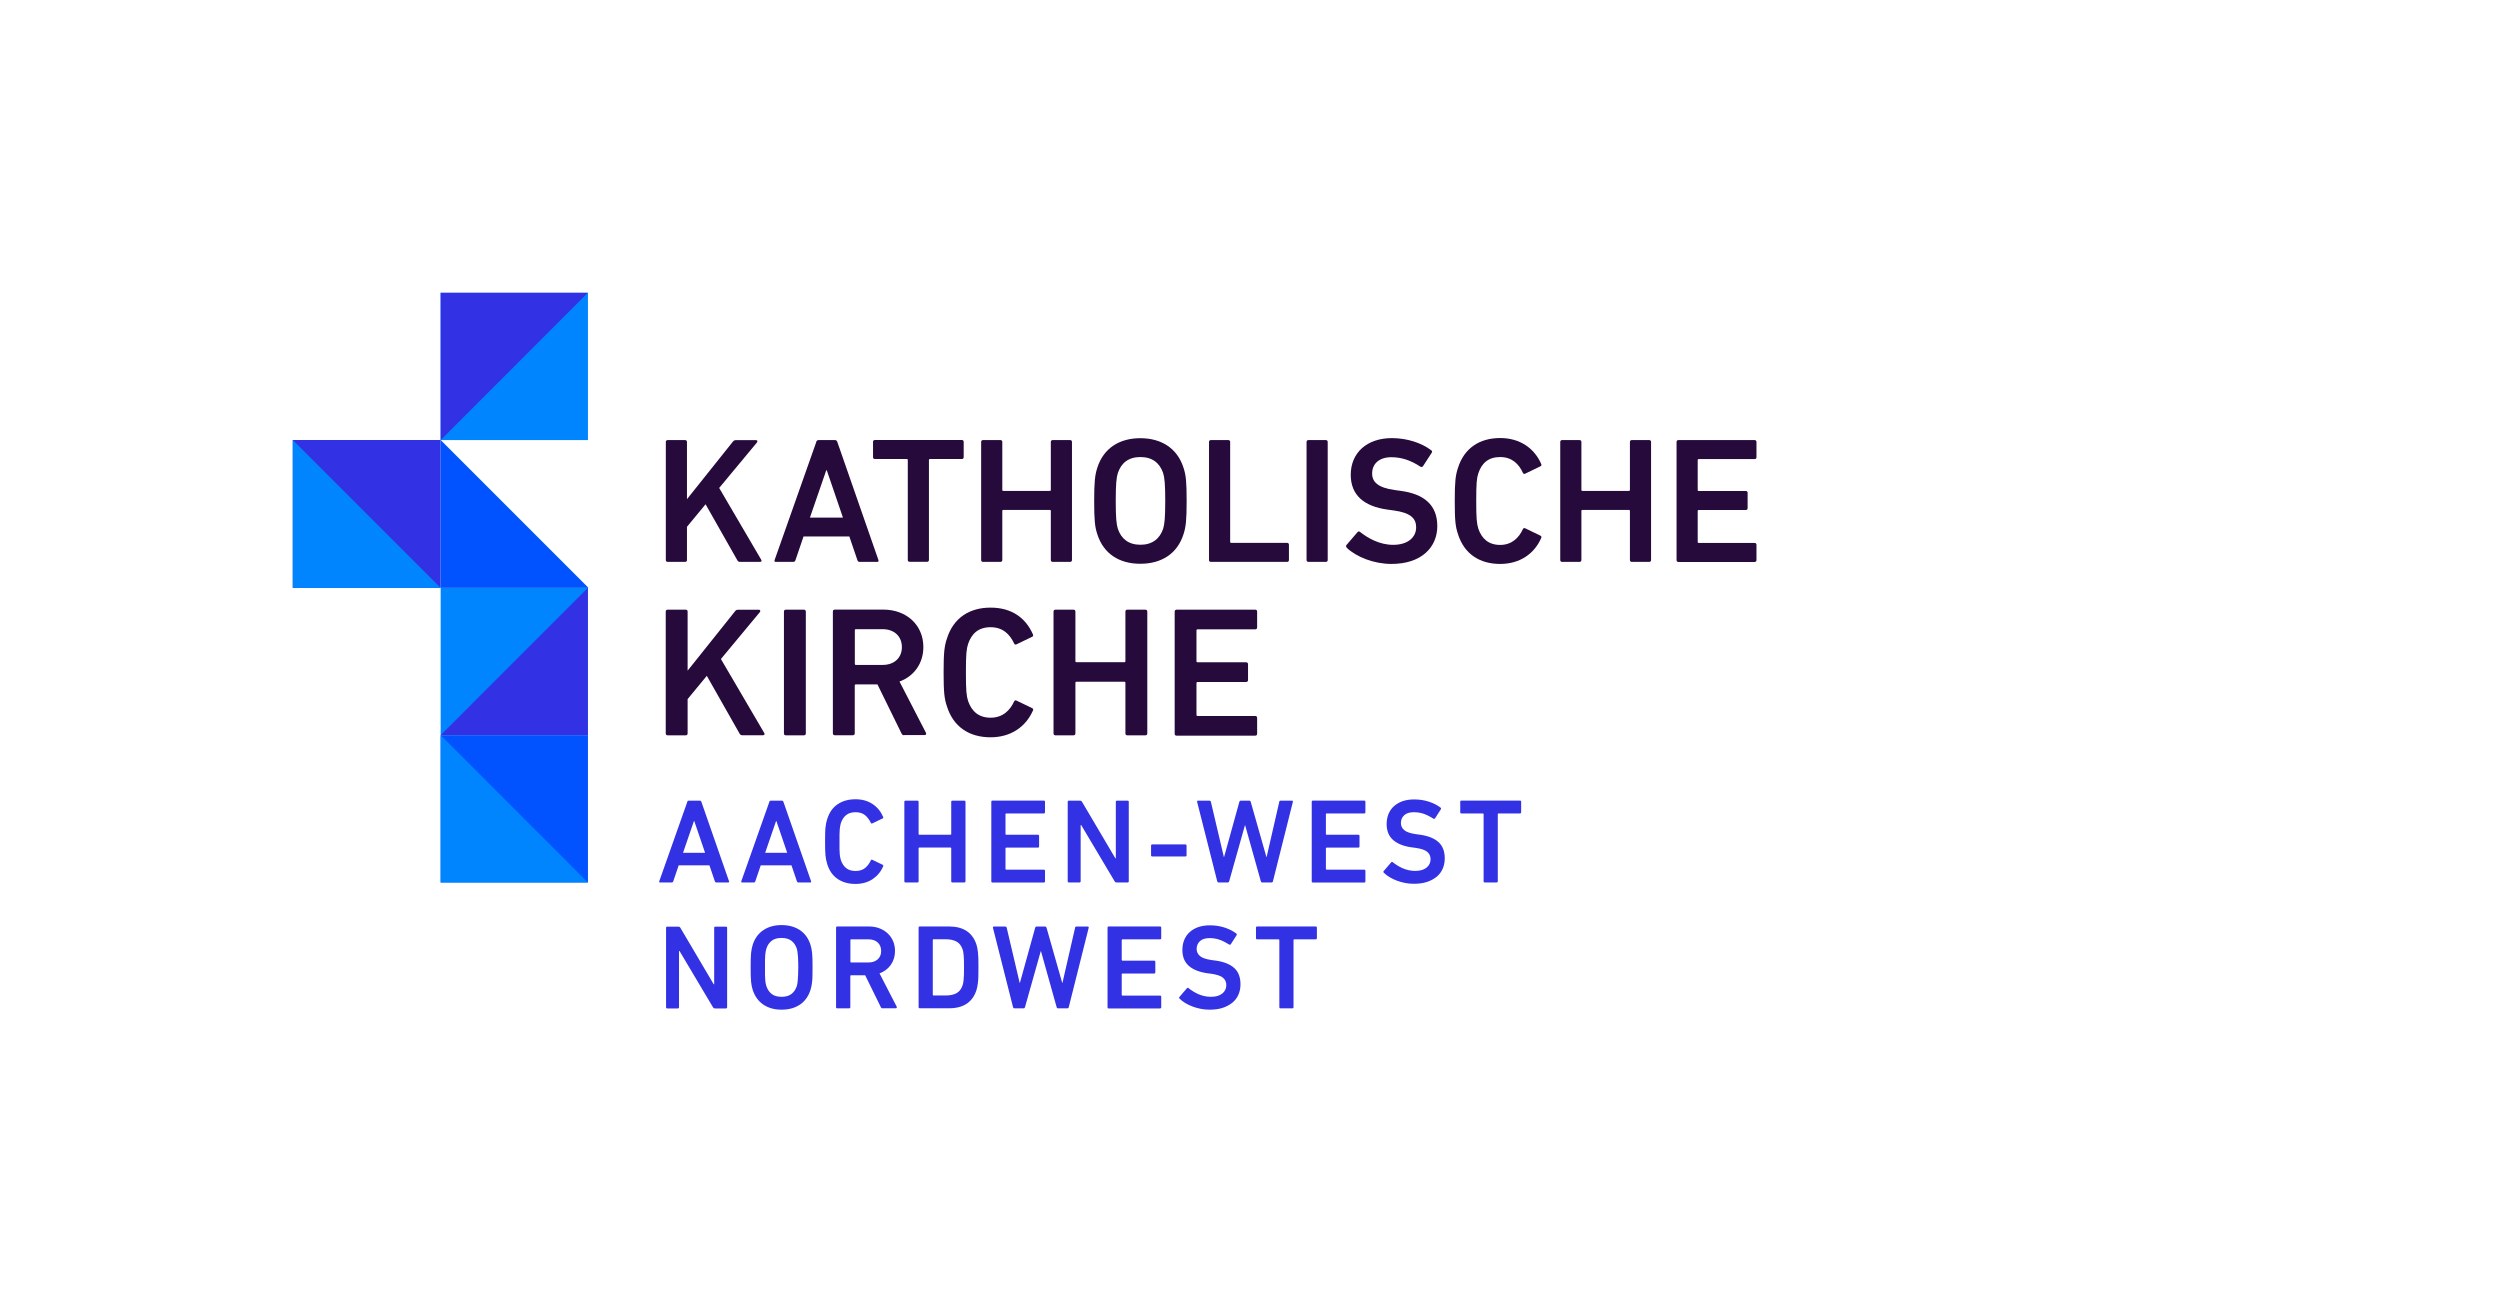
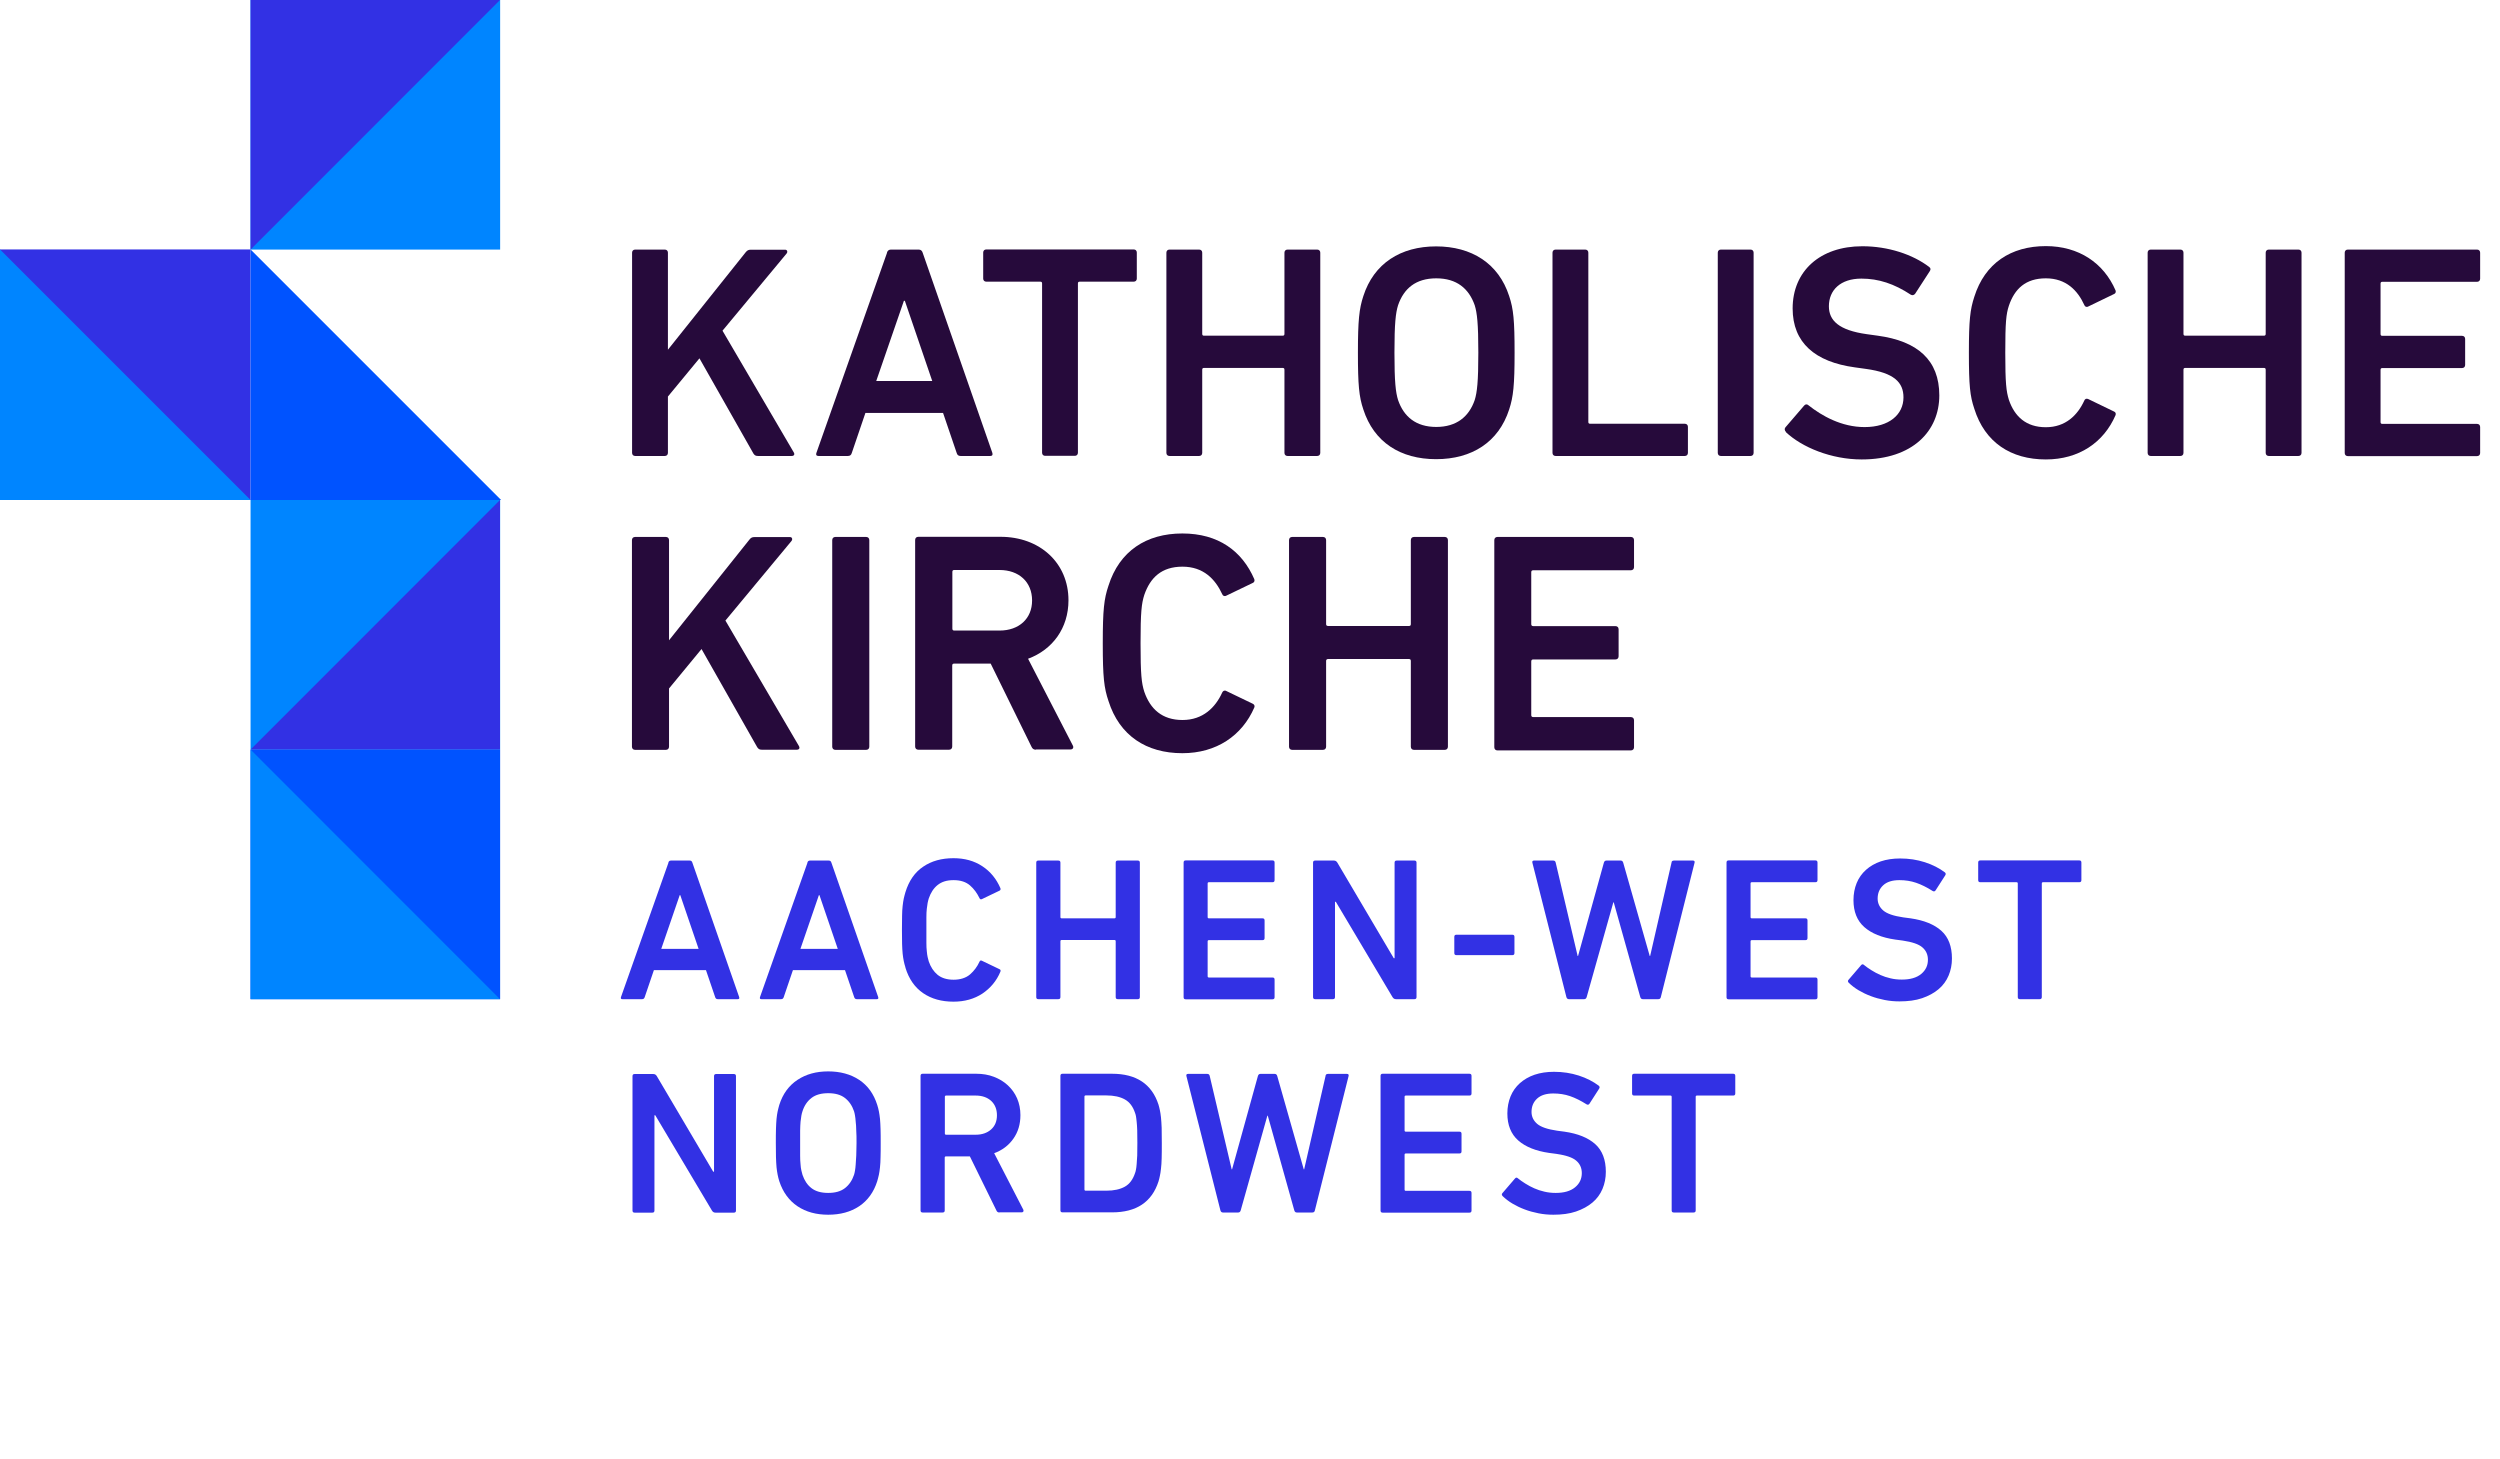
- <svg xmlns="http://www.w3.org/2000/svg" id="Ebene_1" version="1.1" viewBox="0 0 305 160">
+ <svg xmlns="http://www.w3.org/2000/svg" version="1.1" viewBox="0 0 180 105">
  <defs>
    <style>
      .st0 {
        fill: #0085ff;
      }

      .st1 {
-         fill: none;
+         fill: #0053ff;
      }

      .st2 {
-         fill: #0053ff;
+         fill: #3231e4;
      }

      .st3 {
-         fill: #3231e4;
-       }
- 
-       .st4 {
        fill: #260a3b;
      }
    </style>
  </defs>
-   <rect class="st1" y="0" width="305" height="160" />
-   <path class="st4" d="M81.22,74.61c0-.14.09-.23.23-.23h2.21c.14,0,.23.09.23.23v7.21l5.79-7.25c.11-.14.2-.18.36-.18h2.57c.14,0,.2.16.09.29l-4.75,5.72,5.29,9.03c.09.16.02.27-.16.27h-2.5c-.18,0-.25-.05-.34-.18l-4.01-7.07-2.34,2.84v4.19c0,.14-.09.23-.23.23h-2.21c-.14,0-.23-.09-.23-.23,0,0,0-14.87,0-14.87Z" />
-   <path class="st4" d="M95.64,74.61c0-.14.09-.23.23-.23h2.21c.14,0,.23.09.23.23v14.87c0,.14-.09.23-.23.23h-2.21c-.14,0-.23-.09-.23-.23v-14.87Z" />
-   <path class="st4" d="M110.32,89.7c-.18,0-.27-.07-.34-.23l-2.93-5.97h-2.64c-.09,0-.13.05-.13.14v5.83c0,.14-.09.23-.23.23h-2.21c-.14,0-.23-.09-.23-.23v-14.87c0-.14.09-.23.23-.23h5.92c2.82,0,4.89,1.87,4.89,4.57,0,2.01-1.15,3.56-2.91,4.21l3.22,6.24c.09.16,0,.29-.16.29h-2.5l.02.02ZM110.03,78.95c0-1.33-.95-2.19-2.34-2.19h-3.27c-.09,0-.13.04-.13.14v4.08c0,.09.04.14.13.14h3.27c1.4,0,2.34-.86,2.34-2.16h0Z" />
-   <path class="st4" d="M115.12,82.04c0-2.43.09-3.2.41-4.15.79-2.5,2.73-3.76,5.32-3.76s4.3,1.26,5.18,3.29c.04.11,0,.23-.11.27l-1.91.92c-.14.07-.25,0-.29-.11-.5-1.08-1.35-1.98-2.86-1.98s-2.32.79-2.75,2.03c-.2.63-.27,1.24-.27,3.49s.07,2.86.27,3.49c.43,1.24,1.28,2.03,2.75,2.03s2.37-.9,2.86-1.98c.05-.11.16-.18.29-.11l1.91.92c.11.05.16.16.11.27-.88,2.03-2.73,3.29-5.18,3.29-2.59,0-4.53-1.26-5.32-3.76-.32-.95-.41-1.71-.41-4.14h0Z" />
-   <path class="st4" d="M128.53,74.61c0-.14.09-.23.23-.23h2.21c.14,0,.23.09.23.23v6.04c0,.09.04.14.14.14h5.83c.09,0,.13-.04.13-.14v-6.04c0-.14.09-.23.23-.23h2.21c.14,0,.23.09.23.23v14.87c0,.14-.09.23-.23.23h-2.21c-.14,0-.23-.09-.23-.23v-6.17c0-.09-.04-.14-.13-.14h-5.83c-.09,0-.14.05-.14.14v6.17c0,.14-.09.23-.23.23h-2.21c-.14,0-.23-.09-.23-.23v-14.87Z" />
-   <path class="st4" d="M143.31,74.61c0-.14.09-.23.23-.23h9.6c.14,0,.23.09.23.23v1.94c0,.14-.09.23-.23.23h-7.03c-.09,0-.14.04-.14.14v3.74c0,.09.05.14.14.14h5.92c.14,0,.23.09.23.23v1.94c0,.14-.09.23-.23.23h-5.92c-.09,0-.14.05-.14.14v3.87c0,.09.05.14.14.14h7.03c.14,0,.23.09.23.23v1.94c0,.14-.09.23-.23.23h-9.6c-.14,0-.23-.09-.23-.23v-14.91Z" />
-   <path class="st4" d="M81.23,53.91c0-.13.09-.22.22-.22h2.14c.13,0,.22.09.22.22v6.99l5.61-7.03c.11-.13.2-.17.35-.17h2.49c.13,0,.2.15.09.28l-4.61,5.55,5.13,8.76c.09.15.02.26-.15.26h-2.42c-.17,0-.24-.04-.33-.17l-3.89-6.86-2.27,2.75v4.06c0,.13-.09.22-.22.22h-2.14c-.13,0-.22-.09-.22-.22,0,0,0-14.42,0-14.42Z" />
-   <path class="st4" d="M99.58,53.91c.04-.13.13-.22.28-.22h2.01c.15,0,.24.09.28.22l5.02,14.42c.04.13,0,.22-.15.22h-2.14c-.15,0-.24-.07-.28-.22l-.98-2.88h-5.59l-.98,2.88c-.04.15-.13.22-.28.22h-2.12c-.15,0-.2-.09-.15-.22l5.09-14.42h0ZM102.84,63.15l-1.97-5.77h-.07l-1.99,5.77h4.03Z" />
-   <path class="st4" d="M110.97,68.54c-.13,0-.22-.09-.22-.22v-12.19c0-.09-.04-.13-.13-.13h-3.89c-.13,0-.22-.09-.22-.22v-1.88c0-.13.09-.22.22-.22h10.62c.13,0,.22.09.22.22v1.88c0,.13-.09.22-.22.22h-3.89c-.09,0-.13.04-.13.13v12.19c0,.13-.09.22-.22.22h-2.14Z" />
-   <path class="st4" d="M119.7,53.91c0-.13.09-.22.22-.22h2.14c.13,0,.22.09.22.22v5.85c0,.09.04.13.13.13h5.66c.09,0,.13-.04.13-.13v-5.85c0-.13.09-.22.22-.22h2.14c.13,0,.22.09.22.22v14.42c0,.13-.09.22-.22.22h-2.14c-.13,0-.22-.09-.22-.22v-5.99c0-.09-.04-.13-.13-.13h-5.66c-.09,0-.13.04-.13.13v5.99c0,.13-.09.22-.22.22h-2.14c-.13,0-.22-.09-.22-.22,0,0,0-14.42,0-14.42Z" />
-   <path class="st4" d="M133.88,65.2c-.31-.92-.39-1.75-.39-4.08s.09-3.17.39-4.08c.76-2.36,2.69-3.58,5.24-3.58s4.5,1.22,5.26,3.58c.31.92.39,1.75.39,4.08s-.09,3.17-.39,4.08c-.76,2.36-2.69,3.58-5.26,3.58s-4.48-1.22-5.24-3.58ZM141.9,64.52c.17-.55.26-1.31.26-3.41s-.09-2.86-.26-3.41c-.42-1.2-1.29-1.94-2.77-1.94s-2.34.74-2.75,1.94c-.17.55-.26,1.29-.26,3.41s.09,2.86.26,3.41c.41,1.2,1.29,1.94,2.75,1.94s2.36-.74,2.77-1.94Z" />
-   <path class="st4" d="M147.5,53.91c0-.13.09-.22.22-.22h2.14c.13,0,.22.09.22.22v12.19c0,.09.04.13.13.13h6.82c.13,0,.22.09.22.22v1.88c0,.13-.09.22-.22.22h-9.31c-.13,0-.22-.09-.22-.22v-14.42h0Z" />
-   <path class="st4" d="M159.4,53.91c0-.13.09-.22.22-.22h2.14c.13,0,.22.09.22.22v14.42c0,.13-.09.22-.22.22h-2.14c-.13,0-.22-.09-.22-.22v-14.42Z" />
-   <path class="st4" d="M164.31,66.82c-.09-.09-.13-.22-.04-.33l1.35-1.57c.09-.11.22-.11.31-.02.96.76,2.38,1.57,4.04,1.57,1.77,0,2.8-.9,2.8-2.14,0-1.07-.66-1.77-2.71-2.05l-.79-.11c-2.86-.39-4.48-1.77-4.48-4.24,0-2.69,1.97-4.48,5.02-4.48,1.86,0,3.63.59,4.81,1.49.11.09.13.17.04.31l-1.05,1.62c-.09.11-.2.13-.31.07-1.2-.79-2.32-1.16-3.56-1.16-1.51,0-2.34.83-2.34,1.99,0,1.03.72,1.73,2.73,2.01l.79.11c2.86.39,4.43,1.75,4.43,4.3s-1.9,4.61-5.59,4.61c-2.18,0-4.3-.87-5.46-1.97h.01Z" />
-   <path class="st4" d="M177.48,61.11c0-2.36.09-3.1.39-4.02.76-2.42,2.64-3.65,5.15-3.65,2.38,0,4.17,1.22,5.02,3.19.04.11,0,.22-.11.26l-1.86.9c-.13.07-.24,0-.28-.11-.48-1.05-1.31-1.92-2.77-1.92s-2.25.76-2.66,1.97c-.2.61-.26,1.2-.26,3.39s.07,2.77.26,3.39c.41,1.2,1.24,1.97,2.66,1.97s2.29-.87,2.77-1.92c.04-.11.15-.17.28-.11l1.86.9c.11.04.15.15.11.26-.85,1.97-2.64,3.19-5.02,3.19-2.51,0-4.39-1.22-5.15-3.65-.31-.92-.39-1.66-.39-4.02v-.02Z" />
-   <path class="st4" d="M190.35,53.91c0-.13.09-.22.22-.22h2.14c.13,0,.22.09.22.22v5.85c0,.09.04.13.13.13h5.66c.09,0,.13-.04.13-.13v-5.85c0-.13.09-.22.22-.22h2.14c.13,0,.22.09.22.22v14.42c0,.13-.09.22-.22.22h-2.14c-.13,0-.22-.09-.22-.22v-5.99c0-.09-.04-.13-.13-.13h-5.66c-.09,0-.13.04-.13.13v5.99c0,.13-.09.22-.22.22h-2.14c-.13,0-.22-.09-.22-.22v-14.42Z" />
-   <path class="st4" d="M204.54,53.91c0-.13.09-.22.22-.22h9.31c.13,0,.22.09.22.22v1.88c0,.13-.09.22-.22.22h-6.82c-.09,0-.13.04-.13.13v3.63c0,.09.04.13.13.13h5.74c.13,0,.22.09.22.22v1.88c0,.13-.09.22-.22.22h-5.74c-.09,0-.13.04-.13.13v3.76c0,.09.04.13.13.13h6.82c.13,0,.22.09.22.22v1.88c0,.13-.09.22-.22.22h-9.31c-.13,0-.22-.09-.22-.22v-14.42h0Z" />
+   <path class="st3" d="M45.5,38.89c0-.14.09-.23.23-.23h2.21c.14,0,.23.09.23.23v7.21l5.79-7.25c.11-.14.2-.18.36-.18h2.57c.14,0,.2.16.09.29l-4.75,5.72,5.29,9.03c.09.16.02.27-.16.27h-2.5c-.18,0-.25-.05-.34-.18l-4.01-7.07-2.34,2.84v4.19c0,.14-.09.23-.23.23h-2.21c-.14,0-.23-.09-.23-.23,0,0,0-14.87,0-14.87Z" />
+   <path class="st3" d="M59.92,38.89c0-.14.09-.23.23-.23h2.21c.14,0,.23.09.23.23v14.87c0,.14-.09.23-.23.23h-2.21c-.14,0-.23-.09-.23-.23v-14.87Z" />
+   <path class="st3" d="M74.6,53.98c-.18,0-.27-.07-.34-.23l-2.93-5.97h-2.64c-.09,0-.13.05-.13.14v5.83c0,.14-.09.23-.23.23h-2.21c-.14,0-.23-.09-.23-.23v-14.87c0-.14.09-.23.23-.23h5.92c2.82,0,4.89,1.87,4.89,4.57,0,2.01-1.15,3.56-2.91,4.21l3.22,6.24c.09.16,0,.29-.16.29h-2.5l.02.02h0ZM74.31,43.23c0-1.33-.95-2.19-2.34-2.19h-3.27c-.09,0-.13.04-.13.14v4.08c0,.09.04.14.13.14h3.27c1.4,0,2.34-.86,2.34-2.16h0Z" />
+   <path class="st3" d="M79.4,46.32c0-2.43.09-3.2.41-4.15.79-2.5,2.73-3.76,5.32-3.76s4.3,1.26,5.18,3.29c.04.11,0,.23-.11.27l-1.91.92c-.14.07-.25,0-.29-.11-.5-1.08-1.35-1.98-2.86-1.98s-2.32.79-2.75,2.03c-.2.63-.27,1.24-.27,3.49s.07,2.86.27,3.49c.43,1.24,1.28,2.03,2.75,2.03s2.37-.9,2.86-1.98c.05-.11.16-.18.29-.11l1.91.92c.11.05.16.16.11.27-.88,2.03-2.73,3.29-5.18,3.29-2.59,0-4.53-1.26-5.32-3.76-.32-.95-.41-1.71-.41-4.14h0Z" />
+   <path class="st3" d="M92.81,38.89c0-.14.09-.23.23-.23h2.21c.14,0,.23.09.23.23v6.04c0,.09.04.14.14.14h5.83c.09,0,.13-.04.13-.14v-6.04c0-.14.09-.23.23-.23h2.21c.14,0,.23.09.23.23v14.87c0,.14-.09.23-.23.23h-2.21c-.14,0-.23-.09-.23-.23v-6.17c0-.09-.04-.14-.13-.14h-5.83c-.09,0-.14.05-.14.14v6.17c0,.14-.09.23-.23.23h-2.21c-.14,0-.23-.09-.23-.23v-14.87Z" />
+   <path class="st3" d="M107.59,38.89c0-.14.09-.23.23-.23h9.6c.14,0,.23.09.23.23v1.94c0,.14-.09.23-.23.23h-7.03c-.09,0-.14.04-.14.14v3.74c0,.09.05.14.14.14h5.92c.14,0,.23.09.23.23v1.94c0,.14-.09.23-.23.23h-5.92c-.09,0-.14.05-.14.14v3.87c0,.09.05.14.14.14h7.03c.14,0,.23.09.23.23v1.94c0,.14-.09.23-.23.23h-9.6c-.14,0-.23-.09-.23-.23v-14.91h0Z" />
+   <path class="st3" d="M45.51,18.19c0-.13.09-.22.22-.22h2.14c.13,0,.22.09.22.22v6.99l5.61-7.03c.11-.13.2-.17.35-.17h2.49c.13,0,.2.15.09.28l-4.61,5.55,5.13,8.76c.09.15.02.26-.15.26h-2.42c-.17,0-.24-.04-.33-.17l-3.89-6.86-2.27,2.75v4.06c0,.13-.09.22-.22.22h-2.14c-.13,0-.22-.09-.22-.22,0,0,0-14.42,0-14.42Z" />
+   <path class="st3" d="M63.86,18.19c.04-.13.13-.22.28-.22h2.01c.15,0,.24.09.28.22l5.02,14.42c.04.13,0,.22-.15.22h-2.14c-.15,0-.24-.07-.28-.22l-.98-2.88h-5.59l-.98,2.88c-.04.15-.13.22-.28.22h-2.12c-.15,0-.2-.09-.15-.22l5.09-14.42h0ZM67.12,27.43l-1.97-5.77h-.07l-1.99,5.77h4.03Z" />
+   <path class="st3" d="M75.25,32.82c-.13,0-.22-.09-.22-.22v-12.19c0-.09-.04-.13-.13-.13h-3.89c-.13,0-.22-.09-.22-.22v-1.88c0-.13.09-.22.22-.22h10.62c.13,0,.22.09.22.22v1.88c0,.13-.09.22-.22.22h-3.89c-.09,0-.13.04-.13.13v12.19c0,.13-.09.22-.22.22h-2.14Z" />
+   <path class="st3" d="M83.98,18.19c0-.13.09-.22.22-.22h2.14c.13,0,.22.09.22.22v5.85c0,.09.04.13.13.13h5.66c.09,0,.13-.04.13-.13v-5.85c0-.13.09-.22.22-.22h2.14c.13,0,.22.09.22.22v14.42c0,.13-.09.22-.22.22h-2.14c-.13,0-.22-.09-.22-.22v-5.99c0-.09-.04-.13-.13-.13h-5.66c-.09,0-.13.04-.13.13v5.99c0,.13-.09.22-.22.22h-2.14c-.13,0-.22-.09-.22-.22,0,0,0-14.42,0-14.42Z" />
+   <path class="st3" d="M98.16,29.48c-.31-.92-.39-1.75-.39-4.08s.09-3.17.39-4.08c.76-2.36,2.69-3.58,5.24-3.58s4.5,1.22,5.26,3.58c.31.92.39,1.75.39,4.08s-.09,3.17-.39,4.08c-.76,2.36-2.69,3.58-5.26,3.58s-4.48-1.22-5.24-3.58ZM106.18,28.8c.17-.55.26-1.31.26-3.41s-.09-2.86-.26-3.41c-.42-1.2-1.29-1.94-2.77-1.94s-2.34.74-2.75,1.94c-.17.55-.26,1.29-.26,3.41s.09,2.86.26,3.41c.41,1.2,1.29,1.94,2.75,1.94s2.36-.74,2.77-1.94Z" />
+   <path class="st3" d="M111.78,18.19c0-.13.09-.22.22-.22h2.14c.13,0,.22.09.22.22v12.19c0,.09.04.13.13.13h6.82c.13,0,.22.09.22.22v1.88c0,.13-.09.22-.22.22h-9.31c-.13,0-.22-.09-.22-.22v-14.42h0Z" />
+   <path class="st3" d="M123.68,18.19c0-.13.09-.22.22-.22h2.14c.13,0,.22.09.22.22v14.42c0,.13-.09.22-.22.22h-2.14c-.13,0-.22-.09-.22-.22v-14.42Z" />
+   <path class="st3" d="M128.59,31.1c-.09-.09-.13-.22-.04-.33l1.35-1.57c.09-.11.22-.11.31-.02.96.76,2.38,1.57,4.04,1.57,1.77,0,2.8-.9,2.8-2.14,0-1.07-.66-1.77-2.71-2.05l-.79-.11c-2.86-.39-4.48-1.77-4.48-4.24,0-2.69,1.97-4.48,5.02-4.48,1.86,0,3.63.59,4.81,1.49.11.09.13.17.04.31l-1.05,1.62c-.09.11-.2.13-.31.07-1.2-.79-2.32-1.16-3.56-1.16-1.51,0-2.34.83-2.34,1.99,0,1.03.72,1.73,2.73,2.01l.79.11c2.86.39,4.43,1.75,4.43,4.3s-1.9,4.61-5.59,4.61c-2.18,0-4.3-.87-5.46-1.97h.01Z" />
+   <path class="st3" d="M141.76,25.39c0-2.36.09-3.1.39-4.02.76-2.42,2.64-3.65,5.15-3.65,2.38,0,4.17,1.22,5.02,3.19.04.11,0,.22-.11.26l-1.86.9c-.13.07-.24,0-.28-.11-.48-1.05-1.31-1.92-2.77-1.92s-2.25.76-2.66,1.97c-.2.61-.26,1.2-.26,3.39s.07,2.77.26,3.39c.41,1.2,1.24,1.97,2.66,1.97s2.29-.87,2.77-1.92c.04-.11.15-.17.28-.11l1.86.9c.11.04.15.15.11.26-.85,1.97-2.64,3.19-5.02,3.19-2.51,0-4.39-1.22-5.15-3.65-.31-.92-.39-1.66-.39-4.02v-.02Z" />
+   <path class="st3" d="M154.63,18.19c0-.13.09-.22.22-.22h2.14c.13,0,.22.09.22.22v5.85c0,.09.04.13.13.13h5.66c.09,0,.13-.04.13-.13v-5.85c0-.13.09-.22.22-.22h2.14c.13,0,.22.09.22.22v14.42c0,.13-.09.22-.22.22h-2.14c-.13,0-.22-.09-.22-.22v-5.99c0-.09-.04-.13-.13-.13h-5.66c-.09,0-.13.04-.13.13v5.99c0,.13-.09.22-.22.22h-2.14c-.13,0-.22-.09-.22-.22v-14.42Z" />
+   <path class="st3" d="M168.82,18.19c0-.13.09-.22.22-.22h9.31c.13,0,.22.09.22.22v1.88c0,.13-.09.22-.22.22h-6.82c-.09,0-.13.04-.13.13v3.63c0,.09.04.13.13.13h5.74c.13,0,.22.09.22.22v1.88c0,.13-.09.22-.22.22h-5.74c-.09,0-.13.04-.13.13v3.76c0,.09.04.13.13.13h6.82c.13,0,.22.09.22.22v1.88c0,.13-.09.22-.22.22h-9.31c-.13,0-.22-.09-.22-.22v-14.42h0Z" />
  <g>
-     <rect class="st3" x="35.72" y="53.68" width="18.04" height="18.04" />
-     <polygon class="st0" points="35.72 53.68 35.72 71.72 53.76 71.72 35.72 53.68" />
+     <rect class="st2" y="17.96" width="18.04" height="18.04" />
+     <polygon class="st0" points="0 17.96 0 36 18.04 36 0 17.96" />
  </g>
  <g>
-     <rect class="st0" x="53.76" y="35.72" width="17.97" height="17.97" />
-     <polyline class="st3" points="71.72 35.72 53.76 35.72 53.76 53.69" />
+     <rect class="st0" x="18.04" width="17.97" height="17.97" />
+     <polyline class="st2" points="36 0 18.04 0 18.04 17.97" />
  </g>
  <g>
-     <rect class="st0" x="53.76" y="71.72" width="17.97" height="17.97" />
-     <polyline class="st3" points="53.76 89.69 71.72 89.69 71.72 71.72" />
+     <rect class="st0" x="18.04" y="36" width="17.97" height="17.97" />
+     <polyline class="st2" points="18.04 53.97 36 53.97 36 36" />
  </g>
  <g>
-     <rect class="st2" x="53.76" y="89.69" width="17.97" height="17.97" />
-     <polyline class="st0" points="71.72 107.66 53.76 107.66 53.76 89.69" />
+     <rect class="st1" x="18.04" y="53.97" width="17.97" height="17.97" />
+     <polyline class="st0" points="36 71.94 18.04 71.94 18.04 53.97" />
  </g>
-   <polygon class="st2" points="53.76 71.72 71.8 71.72 53.76 53.68 53.76 71.72" />
+   <polygon class="st1" points="18.04 36 36.08 36 18.04 17.96 18.04 36" />
  <g>
-     <path class="st3" d="M83.84,97.83c.03-.1.09-.15.19-.15h1.35c.1,0,.16.05.19.15l3.37,9.68c.03.1,0,.15-.1.15h-1.44c-.1,0-.16-.05-.19-.15l-.66-1.94h-3.75l-.66,1.94c-.03.1-.09.15-.19.15h-1.42c-.1,0-.13-.05-.1-.15l3.42-9.68ZM86.02,104.04l-1.32-3.87h-.04l-1.33,3.87h2.7Z" />
-     <path class="st3" d="M93.85,97.83c.03-.1.09-.15.19-.15h1.35c.1,0,.16.05.19.15l3.37,9.68c.03.1,0,.15-.1.15h-1.44c-.1,0-.16-.05-.19-.15l-.66-1.94h-3.75l-.66,1.94c-.03.1-.09.15-.19.15h-1.42c-.1,0-.13-.05-.1-.15l3.42-9.68ZM96.04,104.04l-1.32-3.87h-.04l-1.33,3.87h2.7Z" />
-     <path class="st3" d="M100.91,105.37c-.05-.16-.09-.31-.12-.46-.03-.15-.06-.33-.08-.53s-.03-.44-.04-.71c0-.27-.01-.6-.01-1.01s0-.72.01-1c0-.27.02-.51.04-.71.02-.2.05-.38.08-.53s.08-.31.12-.46c.25-.82.68-1.44,1.28-1.84.6-.41,1.33-.61,2.18-.61.8,0,1.49.19,2.08.58.58.38,1.01.91,1.3,1.58.03.09,0,.15-.07.18l-1.25.6c-.09.05-.15.02-.19-.07-.17-.35-.39-.66-.68-.91s-.68-.38-1.18-.38-.86.12-1.15.35c-.29.23-.5.56-.64.97-.03.11-.06.21-.08.32s-.04.25-.06.42-.03.38-.03.62c0,.24,0,.55,0,.91s0,.68,0,.92c0,.24.01.44.03.61s.03.31.06.42.05.22.08.31c.14.41.35.73.64.97.29.23.67.35,1.15.35s.89-.13,1.18-.38.52-.56.68-.91c.04-.1.1-.12.19-.07l1.25.6c.08.03.1.09.07.18-.28.67-.72,1.19-1.3,1.58-.58.38-1.27.58-2.08.58-.85,0-1.58-.2-2.18-.61-.6-.41-1.03-1.02-1.28-1.84Z" />
-     <path class="st3" d="M110.33,97.83c0-.1.05-.15.15-.15h1.44c.1,0,.15.05.15.15v3.92c0,.06.03.09.09.09h3.8c.06,0,.09-.03.09-.09v-3.92c0-.1.05-.15.15-.15h1.44c.1,0,.15.05.15.15v9.68c0,.1-.05.15-.15.15h-1.44c-.1,0-.15-.05-.15-.15v-4.02c0-.06-.03-.09-.09-.09h-3.8c-.06,0-.09.03-.09.09v4.02c0,.1-.05.15-.15.15h-1.44c-.1,0-.15-.05-.15-.15v-9.68Z" />
-     <path class="st3" d="M120.94,97.82c0-.1.05-.15.15-.15h6.25c.1,0,.15.05.15.15v1.27c0,.1-.05.15-.15.15h-4.58c-.06,0-.09.03-.09.09v2.42c0,.06.03.09.09.09h3.86c.1,0,.15.05.15.15v1.27c0,.1-.05.15-.15.15h-3.86c-.06,0-.09.03-.09.09v2.51c0,.06.03.09.09.09h4.58c.1,0,.15.05.15.15v1.27c0,.1-.05.15-.15.15h-6.25c-.1,0-.15-.05-.15-.15v-9.69Z" />
-     <path class="st3" d="M130.26,97.83c0-.1.05-.15.15-.15h1.35c.11,0,.19.05.25.15l4.06,6.88h.06v-6.88c0-.1.05-.15.15-.15h1.28c.1,0,.15.05.15.15v9.68c0,.1-.05.15-.15.15h-1.33c-.11,0-.19-.05-.25-.15l-4.08-6.86h-.06v6.86c0,.1-.05.15-.15.15h-1.28c-.1,0-.15-.05-.15-.15v-9.68Z" />
-     <path class="st3" d="M140.43,104.34v-1.17c0-.1.05-.15.15-.15h4.03c.1,0,.15.05.15.15v1.17c0,.1-.05.15-.15.15h-4.03c-.1,0-.15-.05-.15-.15Z" />
-     <path class="st3" d="M154,107.66c-.09,0-.15-.05-.18-.15l-1.91-6.82h-.03l-1.92,6.82c-.03.1-.09.15-.18.15h-1.1c-.09,0-.15-.05-.18-.15l-2.45-9.68c-.02-.1.02-.15.12-.15h1.38c.1,0,.16.05.18.15l1.58,6.72h.03l1.86-6.72c.03-.1.09-.15.18-.15h1.03c.09,0,.15.05.18.15l1.91,6.72h.03l1.54-6.72c0-.1.07-.15.18-.15h1.36c.1,0,.14.05.12.15l-2.43,9.68c-.02.1-.08.15-.18.15h-1.11Z" />
-     <path class="st3" d="M160.03,97.82c0-.1.05-.15.15-.15h6.25c.1,0,.15.05.15.15v1.27c0,.1-.05.15-.15.15h-4.58c-.06,0-.09.03-.09.09v2.42c0,.06.03.09.09.09h3.86c.1,0,.15.05.15.15v1.27c0,.1-.05.15-.15.15h-3.86c-.06,0-.09.03-.09.09v2.51c0,.06.03.09.09.09h4.58c.1,0,.15.05.15.15v1.27c0,.1-.05.15-.15.15h-6.25c-.1,0-.15-.05-.15-.15v-9.69Z" />
-     <path class="st3" d="M172.5,107.82c-.37,0-.73-.03-1.08-.1-.35-.07-.69-.16-1-.28-.32-.12-.61-.26-.88-.42-.27-.16-.5-.34-.7-.53-.08-.08-.09-.15-.03-.22l.91-1.06c.07-.08.14-.08.21-.01.16.13.33.25.54.38.2.13.42.24.64.34s.47.18.73.24c.25.06.52.09.81.09.6,0,1.06-.13,1.39-.4.33-.27.49-.61.49-1.03,0-.36-.13-.66-.4-.89-.26-.23-.74-.39-1.42-.49l-.53-.07c-.97-.14-1.71-.44-2.23-.9-.52-.46-.78-1.11-.78-1.94,0-.45.08-.86.23-1.23s.38-.69.67-.95c.29-.26.65-.47,1.06-.61.42-.14.88-.21,1.4-.21.63,0,1.22.09,1.78.27.56.18,1.04.43,1.44.73.07.06.08.13.03.21l-.7,1.09c-.06.08-.13.09-.21.04-.41-.26-.81-.46-1.19-.59-.38-.13-.78-.19-1.2-.19-.51,0-.9.12-1.17.37-.27.25-.4.57-.4.96,0,.34.14.63.41.86.27.23.75.39,1.43.49l.53.07c.97.14,1.71.44,2.22.9.51.46.76,1.13.76,1.99,0,.44-.08.85-.24,1.23-.16.38-.4.71-.72.98-.32.27-.72.49-1.19.65-.47.16-1.01.23-1.63.23Z" />
-     <path class="st3" d="M181.15,107.66c-.1,0-.15-.05-.15-.15v-8.18c0-.06-.03-.09-.09-.09h-2.61c-.1,0-.15-.05-.15-.15v-1.27c0-.1.05-.15.15-.15h7.13c.1,0,.15.05.15.15v1.27c0,.1-.05.15-.15.15h-2.61c-.06,0-.09.03-.09.09v8.18c0,.1-.05.15-.15.15h-1.44Z" />
-     <path class="st3" d="M81.26,113.2c0-.1.05-.15.15-.15h1.35c.11,0,.19.05.25.15l4.06,6.88h.06v-6.88c0-.1.05-.15.15-.15h1.28c.1,0,.15.05.15.15v9.68c0,.1-.05.15-.15.15h-1.33c-.11,0-.19-.05-.25-.15l-4.08-6.86h-.06v6.86c0,.1-.05.15-.15.15h-1.28c-.1,0-.15-.05-.15-.15v-9.68Z" />
-     <path class="st3" d="M95.35,123.18c-.86,0-1.6-.2-2.21-.61s-1.05-1.01-1.31-1.8c-.05-.16-.09-.31-.12-.47-.03-.16-.06-.34-.08-.54-.02-.21-.03-.45-.04-.73,0-.28-.01-.61-.01-1.01s0-.73.01-1.01.02-.52.04-.73c.02-.21.05-.39.08-.54.03-.16.08-.31.12-.47.25-.79.69-1.39,1.31-1.8s1.35-.61,2.21-.61,1.61.2,2.23.61c.62.41,1.05,1.01,1.3,1.8.05.16.09.31.12.47.03.16.06.34.08.54.02.21.03.45.04.73s.01.61.01,1.01,0,.73-.01,1.01c0,.28-.02.52-.04.73-.02.21-.05.39-.08.54-.03.16-.08.31-.12.47-.25.79-.69,1.39-1.3,1.8-.62.41-1.36.61-2.23.61ZM95.35,121.61c.5,0,.9-.11,1.2-.34.3-.23.52-.55.66-.96.03-.09.05-.19.07-.31s.04-.26.05-.44c.01-.18.03-.39.04-.64,0-.25.02-.55.02-.9s0-.65-.02-.9c0-.25-.02-.46-.04-.64-.01-.18-.03-.32-.05-.44s-.04-.22-.07-.31c-.14-.41-.36-.73-.66-.96-.3-.23-.7-.34-1.2-.34s-.9.11-1.2.34c-.3.23-.52.55-.65.96-.03.09-.06.19-.08.31s-.04.26-.06.44c-.01.17-.03.39-.03.64,0,.25,0,.55,0,.9s0,.65,0,.9c0,.25.01.46.03.64.01.17.03.32.06.44s.05.22.08.31c.14.41.35.73.65.96.3.23.7.34,1.2.34Z" />
-     <path class="st3" d="M107.68,123.02c-.11,0-.18-.05-.22-.15l-1.91-3.89h-1.72c-.06,0-.09.03-.09.09v3.8c0,.1-.05.15-.15.15h-1.44c-.1,0-.15-.05-.15-.15v-9.69c0-.1.05-.15.15-.15h3.86c.46,0,.88.07,1.27.22.39.15.72.35,1,.61.28.26.51.57.67.94.16.37.24.77.24,1.21,0,.66-.17,1.22-.51,1.7-.34.48-.8.83-1.38,1.04l2.1,4.07s.03.09,0,.13-.06.06-.11.06h-1.63ZM105.97,117.42c.46,0,.83-.13,1.11-.38.28-.25.42-.59.42-1.02s-.14-.78-.42-1.04c-.28-.25-.65-.38-1.11-.38h-2.13c-.06,0-.09.03-.09.09v2.64c0,.06.03.09.09.09h2.13Z" />
-     <path class="st3" d="M112.07,113.18c0-.1.05-.15.15-.15h3.57c1.74,0,2.86.74,3.34,2.22.04.13.07.26.1.4.03.14.06.32.08.52.02.21.04.46.05.76s.01.66.01,1.09,0,.8-.01,1.09c0,.3-.03.55-.05.76s-.05.38-.08.52c-.03.14-.06.28-.1.4-.48,1.48-1.59,2.22-3.34,2.22h-3.57c-.1,0-.15-.05-.15-.15v-9.69ZM113.8,121.36c0,.06.03.09.09.09h1.48c.56,0,1-.1,1.34-.29s.58-.52.73-.97c.03-.07.05-.15.07-.26s.04-.23.05-.4.03-.36.04-.61c0-.24.01-.55.01-.91s0-.66-.01-.91c-.01-.24-.02-.45-.04-.61s-.03-.3-.05-.4-.04-.18-.07-.25c-.15-.45-.39-.77-.73-.96s-.78-.29-1.34-.29h-1.48c-.06,0-.09.03-.09.09v6.67Z" />
-     <path class="st3" d="M129.09,123.02c-.09,0-.15-.05-.18-.15l-1.91-6.82h-.03l-1.92,6.82c-.03.1-.09.15-.18.15h-1.1c-.09,0-.15-.05-.18-.15l-2.45-9.68c-.02-.1.02-.15.12-.15h1.38c.1,0,.16.05.18.15l1.58,6.72h.03l1.86-6.72c.03-.1.09-.15.18-.15h1.03c.09,0,.15.05.18.15l1.91,6.72h.03l1.54-6.72c0-.1.07-.15.18-.15h1.36c.1,0,.14.05.12.15l-2.43,9.68c-.02.1-.08.15-.18.15h-1.11Z" />
-     <path class="st3" d="M135.12,113.18c0-.1.05-.15.15-.15h6.25c.1,0,.15.05.15.15v1.27c0,.1-.05.15-.15.15h-4.58c-.06,0-.09.03-.09.09v2.42c0,.06.03.09.09.09h3.86c.1,0,.15.05.15.15v1.27c0,.1-.05.15-.15.15h-3.86c-.06,0-.09.03-.09.09v2.51c0,.06.03.09.09.09h4.58c.1,0,.15.05.15.15v1.27c0,.1-.05.15-.15.15h-6.25c-.1,0-.15-.05-.15-.15v-9.69Z" />
-     <path class="st3" d="M147.58,123.18c-.37,0-.73-.03-1.08-.1-.35-.07-.69-.16-1-.28-.32-.12-.61-.26-.88-.42-.27-.16-.5-.34-.7-.53-.08-.08-.09-.15-.03-.22l.91-1.06c.07-.08.14-.08.21-.01.16.13.33.25.54.38.2.13.42.24.64.34s.47.18.73.24c.25.06.52.09.81.09.6,0,1.06-.13,1.39-.4.33-.27.49-.61.49-1.03,0-.36-.13-.66-.4-.89-.26-.23-.74-.39-1.42-.49l-.53-.07c-.97-.14-1.71-.44-2.23-.9-.52-.46-.78-1.11-.78-1.94,0-.45.08-.86.23-1.23s.38-.69.67-.95c.29-.26.65-.47,1.06-.61.42-.14.88-.21,1.4-.21.63,0,1.22.09,1.78.27.56.18,1.04.43,1.44.73.07.06.08.13.03.21l-.7,1.09c-.06.08-.13.09-.21.04-.41-.26-.81-.46-1.19-.59-.38-.13-.78-.19-1.2-.19-.51,0-.9.12-1.17.37-.27.25-.4.57-.4.96,0,.34.14.63.41.86.27.23.75.39,1.43.49l.53.07c.97.14,1.71.44,2.22.9.51.46.76,1.13.76,1.99,0,.44-.08.85-.24,1.23-.16.38-.4.71-.72.98-.32.27-.72.49-1.19.65-.47.16-1.01.23-1.63.23Z" />
-     <path class="st3" d="M156.23,123.02c-.1,0-.15-.05-.15-.15v-8.18c0-.06-.03-.09-.09-.09h-2.61c-.1,0-.15-.05-.15-.15v-1.27c0-.1.05-.15.15-.15h7.13c.1,0,.15.05.15.15v1.27c0,.1-.05.15-.15.15h-2.61c-.06,0-.09.03-.09.09v8.18c0,.1-.05.15-.15.15h-1.44Z" />
+     <path class="st2" d="M48.12,62.11c.03-.1.09-.15.19-.15h1.35c.1,0,.16.05.19.15l3.37,9.68c.03.1,0,.15-.1.15h-1.44c-.1,0-.16-.05-.19-.15l-.66-1.94h-3.75l-.66,1.94c-.03.1-.09.15-.19.15h-1.42c-.1,0-.13-.05-.1-.15l3.42-9.68h0ZM50.3,68.32l-1.32-3.87h-.04l-1.33,3.87h2.7,0Z" />
+     <path class="st2" d="M58.13,62.11c.03-.1.09-.15.19-.15h1.35c.1,0,.16.05.19.15l3.37,9.68c.03.1,0,.15-.1.15h-1.44c-.1,0-.16-.05-.19-.15l-.66-1.94h-3.75l-.66,1.94c-.03.1-.09.15-.19.15h-1.42c-.1,0-.13-.05-.1-.15l3.42-9.68h0ZM60.32,68.32l-1.32-3.87h-.04l-1.33,3.87h2.7,0Z" />
+     <path class="st2" d="M65.19,69.65c-.05-.16-.09-.31-.12-.46-.03-.15-.06-.33-.08-.53s-.03-.44-.04-.71c0-.27-.01-.6-.01-1.01s0-.72.01-1c0-.27.02-.51.04-.71.02-.2.05-.38.08-.53s.08-.31.12-.46c.25-.82.68-1.44,1.28-1.84.6-.41,1.33-.61,2.18-.61.8,0,1.49.19,2.08.58.58.38,1.01.91,1.3,1.58.03.09,0,.15-.07.18l-1.25.6c-.09.05-.15.02-.19-.07-.17-.35-.39-.66-.68-.91s-.68-.38-1.18-.38-.86.12-1.15.35c-.29.23-.5.56-.64.97-.03.11-.06.21-.08.32s-.04.25-.06.42-.03.38-.03.62v1.83c0,.24.01.44.03.61s.03.31.06.42.05.22.08.31c.14.41.35.73.64.97.29.23.67.35,1.15.35s.89-.13,1.18-.38.52-.56.68-.91c.04-.1.1-.12.19-.07l1.25.6c.08.03.1.09.07.18-.28.67-.72,1.19-1.3,1.58-.58.38-1.27.58-2.08.58-.85,0-1.58-.2-2.18-.61s-1.03-1.02-1.28-1.84v-.02Z" />
+     <path class="st2" d="M74.61,62.11c0-.1.05-.15.15-.15h1.44c.1,0,.15.05.15.15v3.92c0,.06.03.09.09.09h3.8c.06,0,.09-.03.09-.09v-3.92c0-.1.05-.15.15-.15h1.44c.1,0,.15.05.15.15v9.68c0,.1-.05.15-.15.15h-1.44c-.1,0-.15-.05-.15-.15v-4.02c0-.06-.03-.09-.09-.09h-3.8c-.06,0-.09.03-.09.09v4.02c0,.1-.05.15-.15.15h-1.44c-.1,0-.15-.05-.15-.15v-9.68Z" />
+     <path class="st2" d="M85.22,62.1c0-.1.05-.15.15-.15h6.25c.1,0,.15.05.15.15v1.27c0,.1-.05.15-.15.15h-4.58c-.06,0-.09.03-.09.09v2.42c0,.06.03.09.09.09h3.86c.1,0,.15.05.15.15v1.27c0,.1-.05.15-.15.15h-3.86c-.06,0-.09.03-.09.09v2.51c0,.06.03.09.09.09h4.58c.1,0,.15.05.15.15v1.27c0,.1-.05.15-.15.15h-6.25c-.1,0-.15-.05-.15-.15v-9.69h0Z" />
+     <path class="st2" d="M94.54,62.11c0-.1.05-.15.15-.15h1.35c.11,0,.19.05.25.15l4.06,6.88h.06v-6.88c0-.1.05-.15.15-.15h1.28c.1,0,.15.05.15.15v9.68c0,.1-.05.15-.15.15h-1.33c-.11,0-.19-.05-.25-.15l-4.08-6.86h-.06v6.86c0,.1-.05.15-.15.15h-1.28c-.1,0-.15-.05-.15-.15v-9.68Z" />
+     <path class="st2" d="M104.71,68.62v-1.17c0-.1.05-.15.15-.15h4.03c.1,0,.15.05.15.15v1.17c0,.1-.05.15-.15.15h-4.03c-.1,0-.15-.05-.15-.15Z" />
+     <path class="st2" d="M118.28,71.94c-.09,0-.15-.05-.18-.15l-1.91-6.82h-.03l-1.92,6.82c-.03.1-.09.15-.18.15h-1.1c-.09,0-.15-.05-.18-.15l-2.45-9.68c-.02-.1.02-.15.12-.15h1.38c.1,0,.16.05.18.15l1.58,6.72h.03l1.86-6.72c.03-.1.09-.15.18-.15h1.03c.09,0,.15.05.18.15l1.91,6.72h.03l1.54-6.72c0-.1.07-.15.18-.15h1.36c.1,0,.14.05.12.15l-2.43,9.68c-.02.1-.08.15-.18.15h-1.12Z" />
+     <path class="st2" d="M124.31,62.1c0-.1.05-.15.15-.15h6.25c.1,0,.15.05.15.15v1.27c0,.1-.05.15-.15.15h-4.58c-.06,0-.09.03-.09.09v2.42c0,.06.03.09.09.09h3.86c.1,0,.15.05.15.15v1.27c0,.1-.05.15-.15.15h-3.86c-.06,0-.09.03-.09.09v2.51c0,.06.03.09.09.09h4.58c.1,0,.15.05.15.15v1.27c0,.1-.05.15-.15.15h-6.25c-.1,0-.15-.05-.15-.15v-9.69h0Z" />
+     <path class="st2" d="M136.78,72.1c-.37,0-.73-.03-1.08-.1s-.69-.16-1-.28c-.32-.12-.61-.26-.88-.42-.27-.16-.5-.34-.7-.53-.08-.08-.09-.15-.03-.22l.91-1.06c.07-.08.14-.08.21-.01.16.13.33.25.54.38.2.13.42.24.64.34s.47.18.73.24c.25.06.52.09.81.09.6,0,1.06-.13,1.39-.4.33-.27.49-.61.49-1.03,0-.36-.13-.66-.4-.89-.26-.23-.74-.39-1.42-.49l-.53-.07c-.97-.14-1.71-.44-2.23-.9-.52-.46-.78-1.11-.78-1.94,0-.45.08-.86.23-1.23s.38-.69.67-.95c.29-.26.65-.47,1.06-.61.42-.14.88-.21,1.4-.21.63,0,1.22.09,1.78.27s1.04.43,1.44.73c.07.06.08.13.03.21l-.7,1.09c-.06.08-.13.09-.21.04-.41-.26-.81-.46-1.19-.59s-.78-.19-1.2-.19c-.51,0-.9.12-1.17.37s-.4.57-.4.96c0,.34.14.63.41.86s.75.39,1.43.49l.53.07c.97.14,1.71.44,2.22.9s.76,1.13.76,1.99c0,.44-.08.85-.24,1.23-.16.38-.4.71-.72.98-.32.27-.72.49-1.19.65s-1.01.23-1.63.23h.02Z" />
+     <path class="st2" d="M145.43,71.94c-.1,0-.15-.05-.15-.15v-8.18c0-.06-.03-.09-.09-.09h-2.61c-.1,0-.15-.05-.15-.15v-1.27c0-.1.05-.15.15-.15h7.13c.1,0,.15.05.15.15v1.27c0,.1-.05.15-.15.15h-2.61c-.06,0-.09.03-.09.09v8.18c0,.1-.05.15-.15.15h-1.44,0Z" />
+     <path class="st2" d="M45.54,77.48c0-.1.05-.15.15-.15h1.35c.11,0,.19.05.25.15l4.06,6.88h.06v-6.88c0-.1.05-.15.15-.15h1.28c.1,0,.15.05.15.15v9.68c0,.1-.05.15-.15.15h-1.33c-.11,0-.19-.05-.25-.15l-4.08-6.86h-.06v6.86c0,.1-.05.15-.15.15h-1.28c-.1,0-.15-.05-.15-.15,0,0,0-9.68,0-9.68Z" />
+     <path class="st2" d="M59.63,87.46c-.86,0-1.6-.2-2.21-.61s-1.05-1.01-1.31-1.8c-.05-.16-.09-.31-.12-.47-.03-.16-.06-.34-.08-.54-.02-.21-.03-.45-.04-.73,0-.28-.01-.61-.01-1.01s0-.73.01-1.01.02-.52.04-.73c.02-.21.05-.39.08-.54.03-.16.08-.31.12-.47.25-.79.69-1.39,1.31-1.8s1.35-.61,2.21-.61,1.61.2,2.23.61,1.05,1.01,1.3,1.8c.05.16.09.31.12.47.03.16.06.34.08.54.02.21.03.45.04.73s.01.61.01,1.01,0,.73-.01,1.01c0,.28-.02.52-.04.73-.02.21-.05.39-.08.54-.03.16-.08.31-.12.47-.25.79-.69,1.39-1.3,1.8-.62.41-1.36.61-2.23.61ZM59.63,85.89c.5,0,.9-.11,1.2-.34.3-.23.52-.55.66-.96.03-.09.05-.19.07-.31s.04-.26.05-.44.03-.39.04-.64c0-.25.02-.55.02-.9s0-.65-.02-.9c0-.25-.02-.46-.04-.64-.01-.18-.03-.32-.05-.44s-.04-.22-.07-.31c-.14-.41-.36-.73-.66-.96-.3-.23-.7-.34-1.2-.34s-.9.11-1.2.34c-.3.23-.52.55-.65.96-.03.09-.06.19-.08.31s-.04.26-.06.44c-.01.17-.03.39-.03.64v1.8c0,.25.01.46.03.64.01.17.03.32.06.44s.05.22.08.31c.14.41.35.73.65.96.3.23.7.34,1.2.34Z" />
+     <path class="st2" d="M71.96,87.3c-.11,0-.18-.05-.22-.15l-1.91-3.89h-1.72c-.06,0-.09.03-.09.09v3.8c0,.1-.05.15-.15.15h-1.44c-.1,0-.15-.05-.15-.15v-9.69c0-.1.05-.15.15-.15h3.86c.46,0,.88.07,1.27.22s.72.35,1,.61.51.57.67.94c.16.37.24.77.24,1.21,0,.66-.17,1.22-.51,1.7-.34.48-.8.83-1.38,1.04l2.1,4.07s.03.09,0,.13-.06.06-.11.06h-1.63.02ZM70.25,81.7c.46,0,.83-.13,1.11-.38s.42-.59.42-1.02-.14-.78-.42-1.04c-.28-.25-.65-.38-1.11-.38h-2.13c-.06,0-.09.03-.09.09v2.64c0,.06.03.09.09.09h2.13Z" />
+     <path class="st2" d="M76.35,77.46c0-.1.05-.15.15-.15h3.57c1.74,0,2.86.74,3.34,2.22.04.13.07.26.1.4s.06.32.08.52c.02.21.04.46.05.76s.01.66.01,1.09,0,.8-.01,1.09c0,.3-.03.55-.05.76s-.05.38-.08.52-.06.28-.1.4c-.48,1.48-1.59,2.22-3.34,2.22h-3.57c-.1,0-.15-.05-.15-.15v-9.69h0ZM78.08,85.64c0,.06.03.09.09.09h1.48c.56,0,1-.1,1.34-.29s.58-.52.73-.97c.03-.07.05-.15.07-.26s.04-.23.05-.4.03-.36.04-.61c0-.24.01-.55.01-.91s0-.66-.01-.91c-.01-.24-.02-.45-.04-.61s-.03-.3-.05-.4-.04-.18-.07-.25c-.15-.45-.39-.77-.73-.96s-.78-.29-1.34-.29h-1.48c-.06,0-.09.03-.09.09v6.67h0Z" />
+     <path class="st2" d="M93.37,87.3c-.09,0-.15-.05-.18-.15l-1.91-6.82h-.03l-1.92,6.82c-.03.1-.09.15-.18.15h-1.1c-.09,0-.15-.05-.18-.15l-2.45-9.68c-.02-.1.02-.15.12-.15h1.38c.1,0,.16.05.18.15l1.58,6.72h.03l1.86-6.72c.03-.1.09-.15.18-.15h1.03c.09,0,.15.05.18.15l1.91,6.72h.03l1.54-6.72c0-.1.07-.15.18-.15h1.36c.1,0,.14.05.12.15l-2.43,9.68c-.02.1-.08.15-.18.15h-1.12Z" />
+     <path class="st2" d="M99.4,77.46c0-.1.05-.15.15-.15h6.25c.1,0,.15.05.15.15v1.27c0,.1-.05.15-.15.15h-4.58c-.06,0-.09.03-.09.09v2.42c0,.06.03.09.09.09h3.86c.1,0,.15.05.15.15v1.27c0,.1-.05.15-.15.15h-3.86c-.06,0-.09.03-.09.09v2.51c0,.06.03.09.09.09h4.58c.1,0,.15.05.15.15v1.27c0,.1-.05.15-.15.15h-6.25c-.1,0-.15-.05-.15-.15v-9.69h0Z" />
+     <path class="st2" d="M111.86,87.46c-.37,0-.73-.03-1.08-.1s-.69-.16-1-.28c-.32-.12-.61-.26-.88-.42-.27-.16-.5-.34-.7-.53-.08-.08-.09-.15-.03-.22l.91-1.06c.07-.08.14-.08.21-.01.16.13.33.25.54.38.2.13.42.24.64.34s.47.18.73.24c.25.06.52.09.81.09.6,0,1.06-.13,1.39-.4.33-.27.49-.61.49-1.03,0-.36-.13-.66-.4-.89-.26-.23-.74-.39-1.42-.49l-.53-.07c-.97-.14-1.71-.44-2.23-.9-.52-.46-.78-1.11-.78-1.94,0-.45.08-.86.23-1.23s.38-.69.67-.95c.29-.26.65-.47,1.06-.61.42-.14.88-.21,1.4-.21.63,0,1.22.09,1.78.27s1.04.43,1.44.73c.07.06.08.13.03.21l-.7,1.09c-.06.08-.13.09-.21.04-.41-.26-.81-.46-1.19-.59s-.78-.19-1.2-.19c-.51,0-.9.12-1.17.37s-.4.57-.4.96c0,.34.14.63.41.86s.75.39,1.43.49l.53.07c.97.14,1.71.44,2.22.9s.76,1.13.76,1.99c0,.44-.08.85-.24,1.23-.16.38-.4.71-.72.98-.32.27-.72.49-1.19.65s-1.01.23-1.63.23h.02Z" />
+     <path class="st2" d="M120.51,87.3c-.1,0-.15-.05-.15-.15v-8.18c0-.06-.03-.09-.09-.09h-2.61c-.1,0-.15-.05-.15-.15v-1.27c0-.1.05-.15.15-.15h7.13c.1,0,.15.05.15.15v1.27c0,.1-.05.15-.15.15h-2.61c-.06,0-.09.03-.09.09v8.18c0,.1-.05.15-.15.15h-1.44,0Z" />
  </g>
</svg>
